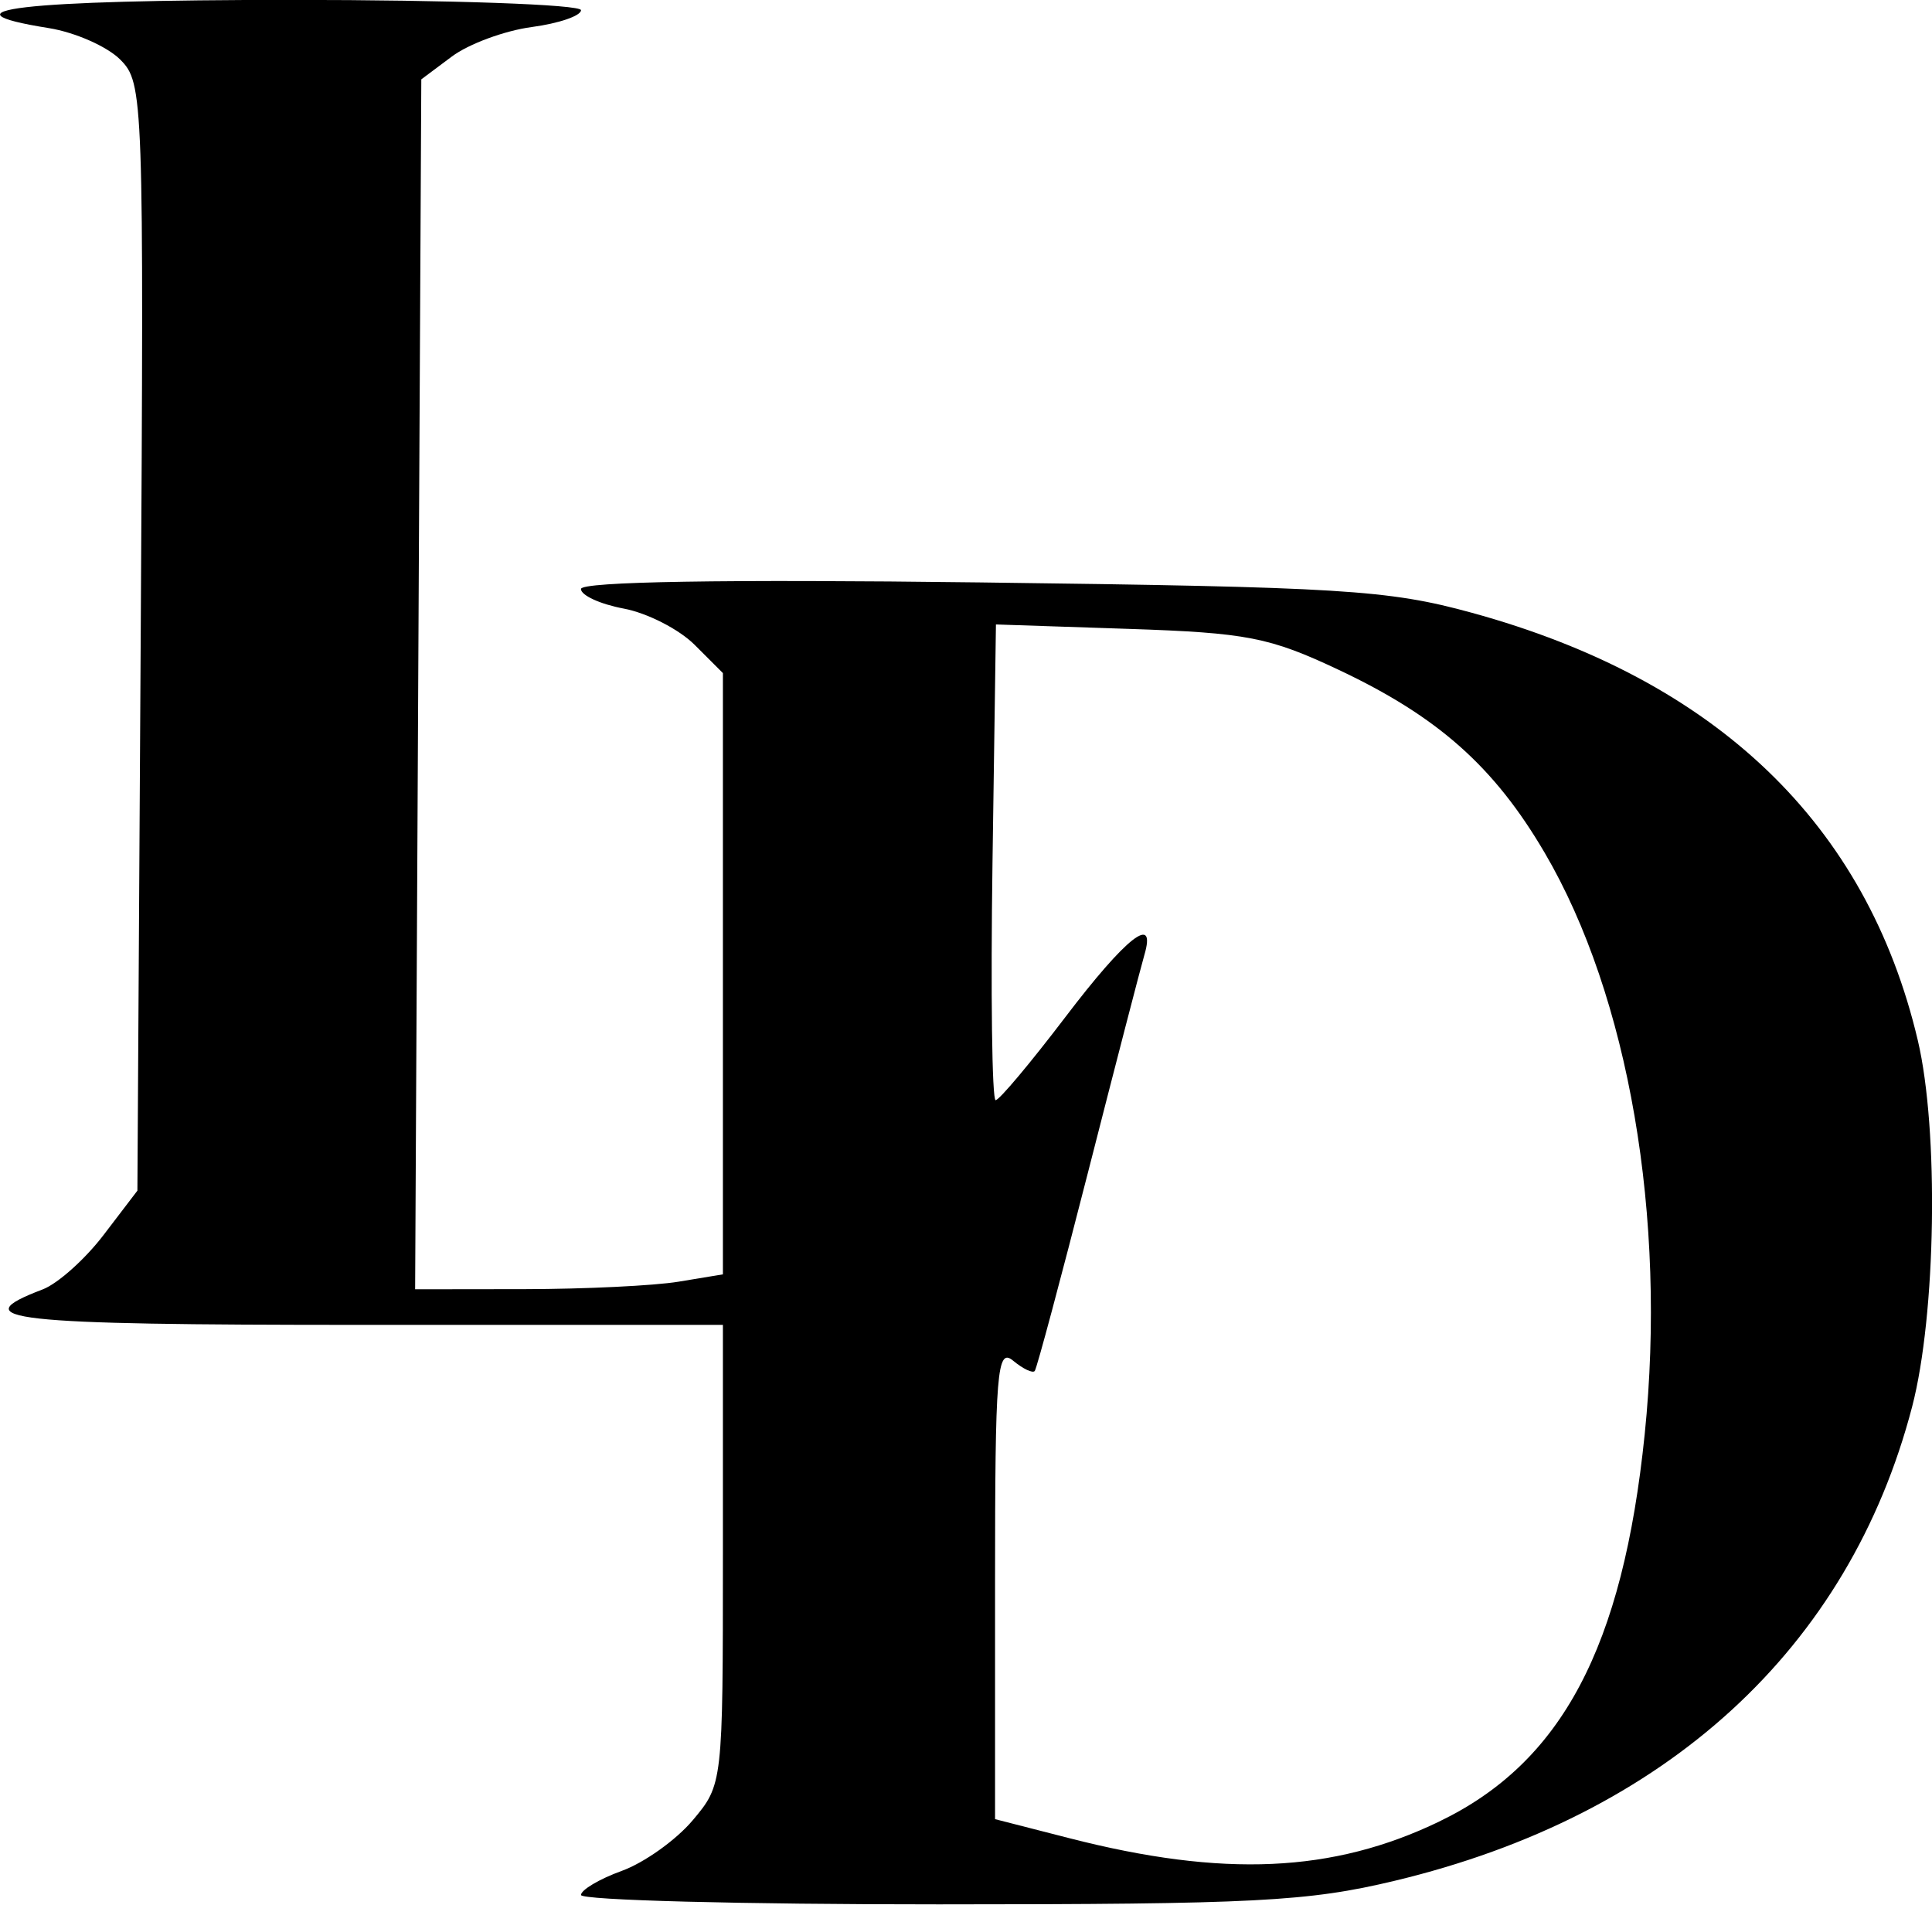
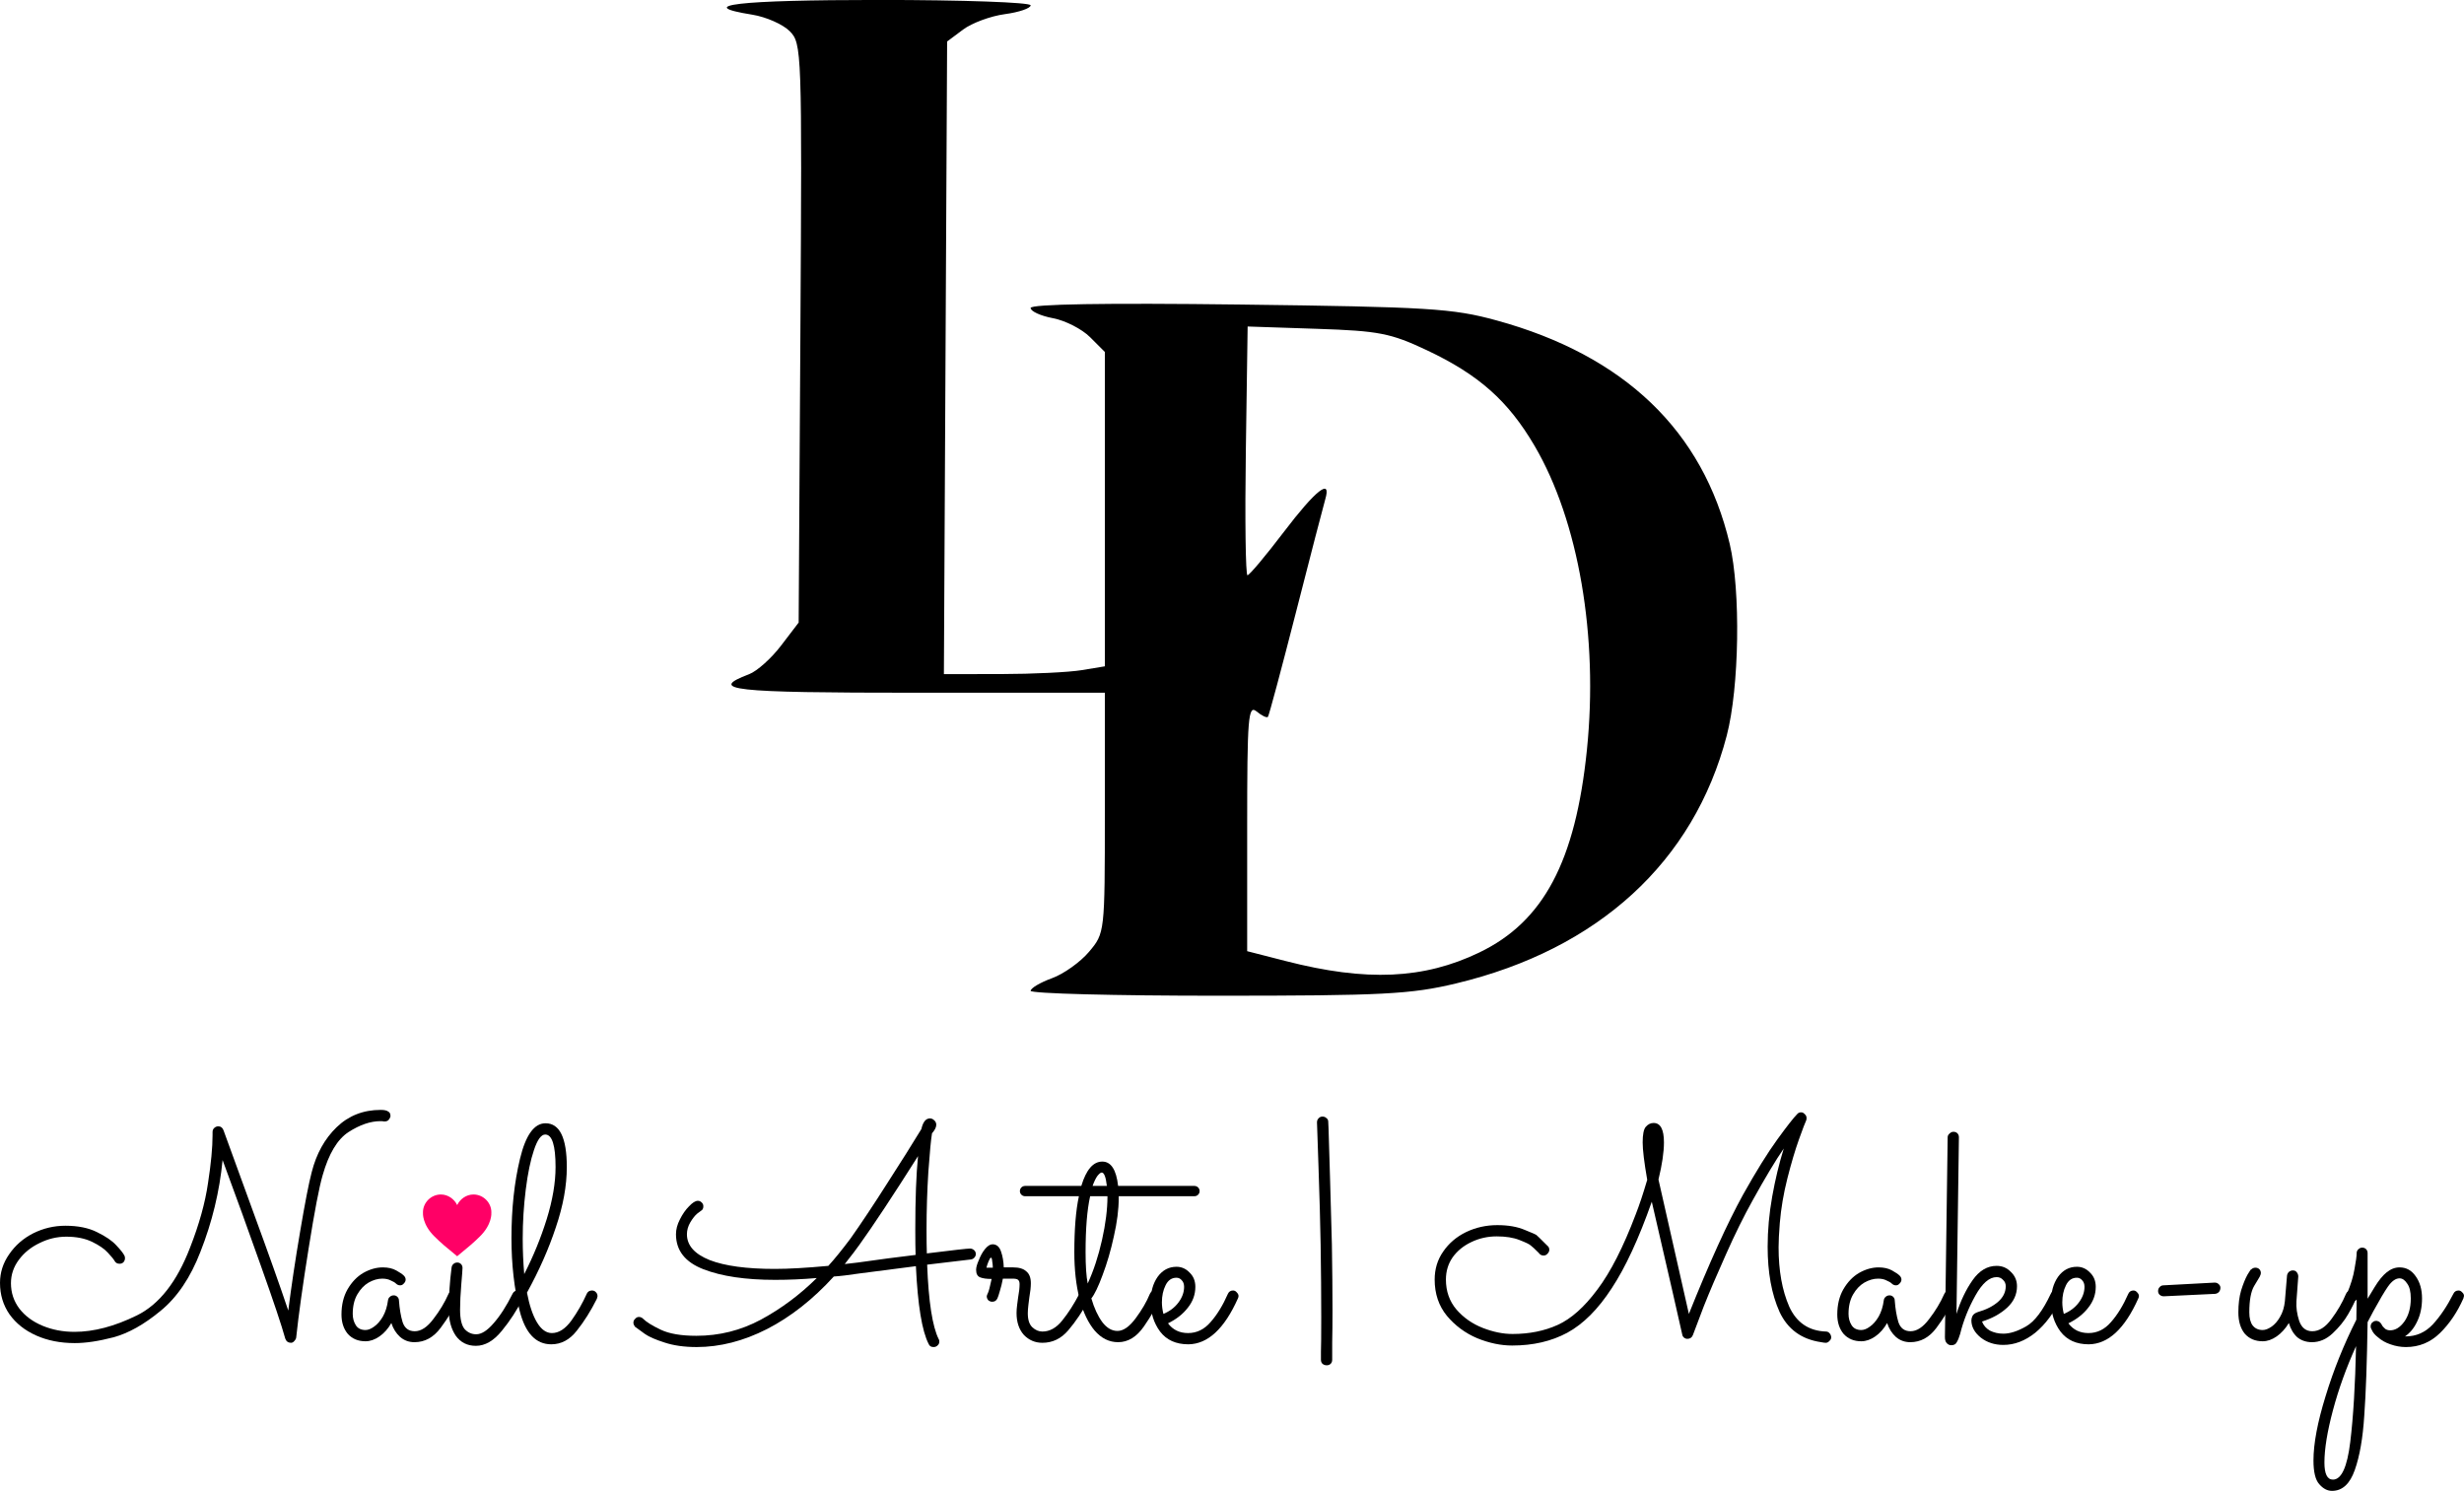
- <svg xmlns="http://www.w3.org/2000/svg" width="43.213mm" height="42.596mm" viewBox="0 0 43.213 42.596" version="1.1" id="svg5">
-   <defs id="defs2" />
-   <g id="layer1" transform="translate(-77.31676,-96.38323)">
-     <path style="fill:#000000;stroke-width:0.265" d="m 90.311,138.77 c 0,-0.116 0.411,-0.36 0.913,-0.542 0.502,-0.182 1.216,-0.691 1.587,-1.132 0.672,-0.799 0.675,-0.818 0.675,-5.941 v -5.139 h -8.085 c -7.916,0 -8.921,-0.112 -7.128,-0.794 0.335,-0.128 0.949,-0.676 1.363,-1.22 l 0.754,-0.988 0.074,-12.383 c 0.072,-12.11 0.062,-12.394 -0.459,-12.916 -0.293,-0.293 -1.011,-0.609 -1.595,-0.703 -2.541,-0.406 -0.609,-0.631 5.42,-0.631 3.565,0 6.482,0.103 6.482,0.23 0,0.126 -0.496,0.296 -1.102,0.377 -0.606,0.081 -1.41,0.378 -1.786,0.659 l -0.684,0.511 -0.069,13.531 -0.069,13.531 2.45,-0.003 c 1.347,-0.002 2.896,-0.077 3.442,-0.167 l 0.992,-0.164 v -6.724 -6.724 l -0.632,-0.632 c -0.348,-0.348 -1.062,-0.713 -1.587,-0.811 -0.526,-0.099 -0.956,-0.296 -0.956,-0.438 0,-0.166 3.204,-0.219 8.93,-0.147 8.093,0.102 9.123,0.165 10.994,0.678 5.469,1.499 8.836,4.726 9.977,9.563 0.474,2.01 0.41,6.138 -0.127,8.197 -1.41,5.404 -5.492,9.144 -11.57,10.601 -1.941,0.465 -3.126,0.527 -10.2,0.528 -4.402,0.001 -8.004,-0.093 -8.004,-0.21 z m 19.197,-1.646 c 2.741,-1.319 4.108,-3.896 4.596,-8.665 0.495,-4.841 -0.356,-9.793 -2.236,-13 -1.131,-1.93 -2.39,-3.048 -4.611,-4.095 -1.547,-0.729 -2.049,-0.827 -4.698,-0.915 l -2.966,-0.099 -0.077,5.32 c -0.042,2.926 -0.011,5.32 0.07,5.32 0.081,-1.5e-4 0.78,-0.834 1.555,-1.852 1.368,-1.8 2.049,-2.334 1.77,-1.389 -0.075,0.255 -0.639,2.428 -1.252,4.829 -0.614,2.401 -1.152,4.412 -1.198,4.469 -0.045,0.057 -0.263,-0.047 -0.485,-0.231 -0.359,-0.298 -0.403,0.246 -0.403,4.96 v 5.295 l 1.654,0.424 c 3.452,0.886 5.901,0.776 8.283,-0.371 z" id="path1044" />
+ <svg xmlns="http://www.w3.org/2000/svg" width="105.386mm" height="63.774mm" viewBox="0 0 105.386 63.774" version="1.1" id="svg5">
+   <defs id="defs2">
+     <rect x="-144.981" y="177.201" width="423.932" height="140.111" id="rect2562" />
+   </defs>
+   <g id="layer1" transform="translate(-41.86821,-96.38323)">
+     <path style="fill:#000000;stroke-width:0.265" d="m 85.948,138.77 c 0,-0.116 0.411,-0.36 0.913,-0.542 0.502,-0.182 1.216,-0.691 1.587,-1.132 0.672,-0.799 0.675,-0.818 0.675,-5.941 v -5.139 H 81.038 c -7.916,0 -8.921,-0.112 -7.128,-0.794 0.335,-0.128 0.949,-0.676 1.363,-1.22 l 0.754,-0.988 0.074,-12.383 c 0.072,-12.11 0.062,-12.394 -0.459,-12.916 -0.293,-0.293 -1.011,-0.609 -1.595,-0.703 -2.541,-0.406 -0.609,-0.631 5.42,-0.631 3.565,0 6.482,0.103 6.482,0.23 0,0.126 -0.496,0.296 -1.102,0.377 -0.606,0.081 -1.41,0.378 -1.786,0.659 l -0.684,0.511 -0.069,13.531 -0.069,13.531 2.45,-0.003 c 1.347,-0.002 2.896,-0.077 3.442,-0.167 l 0.992,-0.164 v -6.724 -6.724 l -0.632,-0.632 c -0.348,-0.348 -1.062,-0.713 -1.587,-0.811 -0.526,-0.099 -0.956,-0.296 -0.956,-0.438 0,-0.166 3.204,-0.219 8.93,-0.147 8.093,0.102 9.123,0.165 10.994,0.678 5.469,1.499 8.836,4.726 9.977,9.563 0.474,2.01 0.41,6.138 -0.127,8.197 -1.41,5.404 -5.492,9.144 -11.57,10.601 -1.941,0.465 -3.126,0.527 -10.2,0.528 -4.402,0.001 -8.004,-0.093 -8.004,-0.21 z m 19.197,-1.646 c 2.741,-1.319 4.108,-3.896 4.596,-8.665 0.495,-4.841 -0.356,-9.793 -2.236,-13 -1.131,-1.93 -2.39,-3.048 -4.611,-4.095 -1.547,-0.729 -2.049,-0.827 -4.698,-0.915 l -2.966,-0.099 -0.077,5.32 c -0.042,2.926 -0.011,5.32 0.07,5.32 0.081,-1.5e-4 0.78,-0.834 1.555,-1.852 1.368,-1.8 2.049,-2.334 1.77,-1.389 -0.075,0.255 -0.639,2.428 -1.252,4.829 -0.614,2.401 -1.152,4.412 -1.198,4.469 -0.045,0.057 -0.263,-0.047 -0.485,-0.231 -0.359,-0.298 -0.403,0.246 -0.403,4.96 v 5.295 l 1.654,0.424 c 3.452,0.886 5.901,0.776 8.283,-0.371 z" id="path1044" />
+     <g aria-label="Nail Arte | Make-up" transform="matrix(0.325145,0,0,0.325145,88.81279,84.56979)" id="text2560" style="font-size:40px;line-height:1.25;white-space:pre;shape-inside:url(#rect2562)">
+       <path d="m -93.02,183.232 q -0.08,0.28 -0.28,0.48 -0.2,0.16 -0.48,0.16 0,0 -0.12,0 -0.08,-0.04 -0.44,-0.04 -1.96,0 -4.2,1.44 -2.2,1.44 -3.4,5.68 -0.68,2.32 -1.84,9.6 -1.16,7.24 -1.64,11.76 -0.04,0.24 -0.24,0.44 -0.2,0.24 -0.44,0.24 -0.56,0 -0.76,-0.56 -0.68,-2.48 -3.2,-9.56 -2.52,-7.12 -5.04,-13.92 -0.6,6.2 -2.92,12.08 -1.96,5.08 -5.24,7.76 -3.24,2.68 -6.2,3.48 -2.92,0.76 -5.08,0.76 -2.84,0 -5.08,-1 -2.24,-1 -3.52,-2.8 -1.24,-1.8 -1.24,-4.12 0,-2.04 1.2,-3.76 1.2,-1.76 3.16,-2.76 2,-1 4.24,-1 2.48,0 4.16,0.84 1.72,0.84 2.52,1.72 0.84,0.88 1.08,1.36 0.08,0.12 0.08,0.36 0,0.28 -0.2,0.52 -0.2,0.2 -0.52,0.2 -0.44,0 -0.64,-0.36 -0.2,-0.36 -0.88,-1.08 -0.68,-0.76 -2.08,-1.44 -1.4,-0.68 -3.4,-0.68 -1.84,0 -3.52,0.84 -1.68,0.8 -2.72,2.2 -1.04,1.4 -1.04,3.08 0,1.88 1.12,3.36 1.12,1.44 3.04,2.24 1.92,0.8 4.2,0.8 3.8,0 8.2,-2.16 4.4,-2.16 7,-8.92 1.8,-4.6 2.36,-8.48 0.6,-3.88 0.6,-6.32 v -0.4 q 0,-0.32 0.2,-0.52 0.24,-0.24 0.56,-0.24 0.48,0 0.68,0.52 1.08,2.92 3.96,10.88 2.92,7.96 4.56,12.84 0.6,-4.76 1.56,-10.4 0.96,-5.68 1.52,-7.8 0.92,-3.64 3.28,-5.92 2.36,-2.28 5.8,-2.28 0.68,0 0.96,0.2 0.32,0.16 0.32,0.56 z" style="font-family:Sacramento;-inkscape-font-specification:Sacramento" id="path7741" />
+       <path d="m -84.021,207.152 q -1,2 -2.4,3.88 -1.4,1.88 -3.44,1.88 -1.08,0 -1.88,-0.68 -0.8,-0.72 -1.16,-1.84 -0.64,1.12 -1.56,1.76 -0.92,0.64 -1.84,0.64 -1.44,0 -2.32,-0.96 -0.84,-1 -0.84,-2.56 0,-1.92 0.8,-3.32 0.84,-1.44 2.08,-2.16 1.28,-0.72 2.56,-0.72 1.04,0 1.76,0.4 0.72,0.4 1,0.68 0.24,0.24 0.24,0.52 0,0.28 -0.24,0.52 -0.2,0.24 -0.48,0.24 -0.32,0 -0.56,-0.24 -0.2,-0.2 -0.68,-0.4 -0.44,-0.24 -1.12,-0.24 -0.88,0 -1.8,0.52 -0.88,0.52 -1.48,1.56 -0.6,1.04 -0.6,2.56 0,0.84 0.4,1.48 0.4,0.64 1.28,0.64 0.52,0 1.12,-0.44 0.64,-0.44 1.16,-1.32 0.52,-0.92 0.68,-2.16 0.04,-0.28 0.24,-0.44 0.2,-0.2 0.52,-0.2 0.28,0 0.48,0.2 0.2,0.2 0.2,0.48 0.12,1.64 0.48,2.84 0.4,1.2 1.6,1.2 1.24,0 2.44,-1.6 1.24,-1.6 2,-3.32 0.2,-0.44 0.68,-0.44 0.32,0 0.52,0.24 0.2,0.24 0.2,0.52 0,0.16 -0.04,0.28 z" style="font-family:Sacramento;-inkscape-font-specification:Sacramento" id="path7743" />
+       <path d="m -82.181,197.272 q 0,0.72 -0.52,1.24 -0.52,0.52 -1.24,0.52 -0.76,0 -1.28,-0.52 -0.52,-0.52 -0.52,-1.24 0,-0.76 0.52,-1.28 0.52,-0.52 1.28,-0.52 0.72,0 1.24,0.52 0.52,0.52 0.52,1.28 z m -1.08,0 q 0,-0.28 -0.2,-0.48 -0.2,-0.2 -0.48,-0.2 -0.28,0 -0.48,0.2 -0.2,0.16 -0.2,0.48 0,0.28 0.2,0.48 0.2,0.16 0.48,0.16 0.28,0 0.48,-0.16 0.2,-0.2 0.2,-0.48 z m -2.08,11.44 q 0,-2.84 0.36,-5.6 0.04,-0.32 0.24,-0.48 0.2,-0.2 0.52,-0.2 0.28,0 0.48,0.2 0.2,0.2 0.2,0.52 0,0.28 -0.16,2.16 -0.16,1.88 -0.16,3.32 0,1.84 0.6,2.56 0.64,0.68 1.52,0.68 1.04,0 2.28,-1.44 1.28,-1.44 2.52,-3.92 0.2,-0.4 0.68,-0.4 0.28,0 0.48,0.24 0.24,0.24 0.24,0.48 0,0.12 -0.08,0.36 -1.12,2.24 -2.76,4.24 -1.6,1.96 -3.4,1.96 -1.68,0 -2.64,-1.32 -0.92,-1.36 -0.92,-3.36 z" style="font-family:Sacramento;-inkscape-font-specification:Sacramento" id="path7745" />
+       <path d="m -65.861,207.192 q -1.2,2.4 -2.64,4.2 -1.4,1.8 -3.36,1.8 -3.04,0 -4.16,-4.4 -1.08,-4.4 -1.08,-9.56 0,-5.8 1.12,-10.44 1.12,-4.68 3.36,-4.68 2.8,0 2.8,5.76 0,3.68 -1.44,7.92 -1.4,4.24 -3.8,8.6 0.48,2.52 1.32,3.92 0.84,1.4 1.96,1.4 1.36,0 2.56,-1.64 1.2,-1.68 2.04,-3.56 0.2,-0.4 0.68,-0.4 0.32,0 0.52,0.24 0.2,0.2 0.2,0.52 z m -9.76,-7.88 q 0,2.32 0.2,4.64 1.8,-3.52 2.96,-7.24 1.16,-3.76 1.16,-6.84 0,-4.28 -1.36,-4.28 -0.8,0 -1.48,2.04 -0.68,2 -1.08,5.2 -0.4,3.2 -0.4,6.48 z" style="font-family:Sacramento;-inkscape-font-specification:Sacramento" id="path7747" />
+       <path d="m -20.901,212.512 q 0.08,0.08 0.08,0.32 0,0.32 -0.24,0.52 -0.2,0.2 -0.52,0.2 -0.48,0 -0.64,-0.4 -1.32,-2.56 -1.68,-10.24 l -7.44,0.96 q -2.12,0.32 -3.36,0.4 -4.12,4.52 -8.8,6.92 -4.64,2.36 -9.24,2.36 -2.44,0 -4.24,-0.6 -1.76,-0.56 -2.56,-1.12 -0.84,-0.6 -1.32,-0.96 -0.2,-0.28 -0.2,-0.52 0,-0.32 0.24,-0.52 0.2,-0.24 0.48,-0.24 0.32,0 0.56,0.24 0.64,0.64 2.32,1.44 1.68,0.8 4.68,0.8 4.52,0 8.48,-2.12 4,-2.16 7.36,-5.48 -2.76,0.24 -5.48,0.24 -5.84,0 -9.44,-1.4 -3.6,-1.4 -3.6,-4.6 0,-0.96 0.52,-1.96 0.52,-1.04 1.2,-1.72 0.68,-0.72 1.16,-0.72 0.28,0 0.48,0.2 0.24,0.2 0.24,0.52 0,0.44 -0.32,0.6 0,0 -0.48,0.36 -0.44,0.36 -0.92,1.16 -0.44,0.76 -0.44,1.56 0,2.2 3,3.4 3,1.16 8.56,1.16 2.72,0 7.04,-0.4 1.24,-1.36 2.92,-3.6 2.2,-3.12 4.84,-7.28 2.68,-4.16 4.48,-7.12 0.32,-1.4 1.12,-1.4 0.32,0 0.56,0.24 0.28,0.24 0.28,0.6 0,0.48 -0.56,1.12 -0.2,1.16 -0.48,5.04 -0.24,3.84 -0.24,7.6 0,2.12 0.04,3.16 5.16,-0.64 5.68,-0.64 0.28,0 0.52,0.2 0.24,0.2 0.24,0.52 0,0.28 -0.2,0.48 -0.16,0.2 -0.48,0.24 l -5.72,0.68 q 0.28,7.32 1.52,9.8 z m -10.64,-10.08 q 4.2,-0.6 7.6,-1 -0.04,-1.12 -0.04,-3.4 0,-5.96 0.36,-9.6 -4.96,7.84 -7.72,11.68 -0.56,0.8 -1.92,2.52 0.48,-0.04 1.72,-0.2 z" style="font-family:Sacramento;-inkscape-font-specification:Sacramento" id="path7749" />
+       <path d="m -12.461,204.552 q -0.16,0.88 -0.4,1.64 -0.2,0.72 -0.32,0.96 -0.2,0.44 -0.68,0.44 -0.28,0 -0.52,-0.2 -0.2,-0.24 -0.2,-0.52 0,-0.12 0.16,-0.44 0.16,-0.32 0.48,-1.84 -0.96,0 -1.48,-0.2 -0.56,-0.2 -0.56,-1 0,-0.48 0.36,-1.28 0.32,-0.84 0.8,-1.44 0.52,-0.64 1,-0.64 0.8,0 1.12,0.96 0.32,0.92 0.36,2.08 h 1.24 q 1.16,0 1.72,0.52 0.6,0.48 0.6,1.56 0,0.76 -0.2,1.88 -0.04,0.28 -0.12,0.96 -0.08,0.64 -0.08,1.12 0,1.28 0.6,1.84 0.6,0.56 1.32,0.56 1.44,0 2.6,-1.44 1.2,-1.48 2.28,-3.56 0.08,-0.16 0.24,-0.28 0.2,-0.12 0.4,-0.12 0.32,0 0.52,0.24 0.24,0.2 0.24,0.48 0,0.12 -0.08,0.36 -1.36,2.48 -2.8,4.16 -1.4,1.64 -3.4,1.64 -1.44,0 -2.44,-1.04 -0.96,-1.08 -0.96,-2.88 0,-0.48 0.08,-1.08 0.08,-0.64 0.12,-0.92 0.2,-1.08 0.2,-1.8 0,-0.4 -0.2,-0.56 -0.16,-0.16 -0.72,-0.16 z m -1.32,-1.44 q 0,-0.36 -0.08,-0.84 -0.04,-0.48 -0.16,-0.48 -0.12,0 -0.32,0.48 -0.2,0.48 -0.28,0.84 z" style="font-family:Sacramento;-inkscape-font-specification:Sacramento" id="path7751" />
+       <path d="m 13.419,193.032 q 0,0.28 -0.2,0.48 -0.2,0.2 -0.52,0.2 H 2.779 v 0.24 q 0,2.24 -0.64,5.04 -0.6,2.76 -1.48,5.08 -0.84,2.28 -1.48,3.08 0.56,1.92 1.44,3.12 0.88,1.16 2,1.16 1.16,0 2.4,-1.68 1.24,-1.68 1.84,-3.16 0.2,-0.48 0.68,-0.48 0.32,0 0.52,0.24 0.24,0.2 0.24,0.48 0,0.12 -0.08,0.28 -0.68,1.64 -2.12,3.72 -1.44,2.08 -3.4,2.08 -1.76,0 -3.08,-1.52 -1.28,-1.52 -2,-4.2 -0.68,-2.68 -0.68,-6.12 0,-4.56 0.6,-7.36 h -7.04 q -0.32,0 -0.52,-0.2 -0.2,-0.2 -0.2,-0.48 0,-0.28 0.2,-0.48 0.2,-0.2 0.52,-0.2 h 7.36 q 0.96,-3.2 2.76,-3.2 1.72,0 2.08,3.2 h 10 q 0.32,0 0.52,0.2 0.2,0.2 0.2,0.48 z m -12.88,-2.44 q -0.2,0 -0.56,0.44 -0.32,0.44 -0.64,1.32 H 1.219 q -0.2,-1.76 -0.68,-1.76 z m -1.84,14.6 q 1.16,-2.52 1.88,-5.72 0.72,-3.2 0.72,-5.76 h -2.28 q -0.6,2.68 -0.6,7.36 0,2.72 0.28,4.12 z" style="font-family:Sacramento;-inkscape-font-specification:Sacramento" id="path7753" />
+       <path d="m 9.259,210.432 q 0.96,1.28 2.64,1.28 1.72,0 2.96,-1.44 1.28,-1.44 2.28,-3.72 0.2,-0.44 0.68,-0.44 0.28,0 0.48,0.24 0.24,0.24 0.24,0.48 0,0.16 -0.08,0.32 -2.68,6 -6.52,6.04 -2.44,0 -3.72,-1.68 -1.24,-1.68 -1.24,-3.92 0,-1.96 0.92,-3.28 0.96,-1.32 2.48,-1.32 1,0 1.72,0.76 0.76,0.72 0.76,1.88 0,1.52 -1,2.76 -0.96,1.24 -2.6,2.04 z m -0.6,-1.24 q 1.24,-0.52 1.96,-1.48 0.76,-1 0.76,-2.08 0,-0.56 -0.32,-0.88 -0.28,-0.32 -0.68,-0.32 -0.96,0 -1.44,1 -0.48,0.96 -0.48,2.24 0,0.72 0.2,1.52 z" style="font-family:Sacramento;-inkscape-font-specification:Sacramento" id="path7755" />
+       <path d="m 30.859,215.232 q 0,0.32 -0.2,0.52 -0.2,0.2 -0.52,0.2 -0.32,0 -0.56,-0.2 -0.2,-0.2 -0.2,-0.52 0,-0.04 0,-1.04 0.04,-0.96 0.04,-4.6 0,-4.28 -0.08,-9.48 -0.08,-4.52 -0.28,-10.24 -0.2,-5.72 -0.2,-5.88 0,-0.32 0.2,-0.52 0.2,-0.24 0.52,-0.24 0.32,0 0.52,0.2 0.24,0.16 0.24,0.48 l 0.04,0.88 q 0.04,1.24 0.2,6.64 0.16,5.36 0.24,8.64 0.08,4.8 0.08,8.68 0,2.48 -0.04,4.2 0,1.76 0,2.28 z" style="font-family:Sacramento;-inkscape-font-specification:Sacramento" id="path7757" />
+       <path d="m 90.259,187.432 q -1.6,2.32 -4.08,6.8 -1.76,3.16 -3.52,7.12 -1.76,3.92 -2.92,6.84 -1.12,2.92 -1.44,3.8 -0.2,0.48 -0.72,0.48 -0.24,0 -0.44,-0.16 -0.2,-0.16 -0.24,-0.44 l -1.28,-5.64 -2.72,-11.8 q -2.56,7.28 -5.28,11.4 -2.68,4.12 -5.84,5.84 -3.12,1.68 -7.24,1.68 -2.24,0 -4.6,-0.96 -2.36,-1 -4,-2.96 -1.6,-1.96 -1.6,-4.76 0,-2.08 1.12,-3.68 1.12,-1.64 3,-2.56 1.92,-0.92 4.12,-0.92 2.16,0 3.64,0.64 1.48,0.6 1.48,0.64 0.04,0 1.6,1.56 0.12,0.16 0.12,0.4 0,0.28 -0.24,0.52 -0.2,0.24 -0.52,0.24 -0.4,0 -0.64,-0.36 -0.76,-0.76 -1.04,-0.96 -0.24,-0.24 -1.48,-0.72 -1.2,-0.48 -3,-0.48 -1.8,0 -3.36,0.76 -1.52,0.72 -2.44,2 -0.88,1.28 -0.88,2.92 0,2.32 1.4,3.96 1.4,1.6 3.44,2.4 2.04,0.8 3.92,0.8 3.32,0 5.96,-1.2 2.64,-1.2 5.2,-4.64 2.6,-3.44 5.04,-9.88 0.72,-1.84 1.52,-4.56 -0.6,-3.44 -0.6,-4.92 0,-1.56 0.4,-2.04 0.44,-0.52 1.04,-0.52 1.36,0 1.36,2.56 0,1.92 -0.72,4.88 l 4,17.68 q 4,-10 7.12,-15.68 2.6,-4.64 4.52,-7.28 1.92,-2.64 2.6,-3.32 0.2,-0.24 0.52,-0.24 0.28,0 0.48,0.24 0.24,0.2 0.24,0.52 0,0.16 -0.04,0.28 -0.2,0.4 -0.96,2.52 -0.76,2.12 -1.52,5.12 -0.76,3 -1,5.88 -0.16,2 -0.16,3.2 0,4.6 1.4,7.8 1.44,3.16 4.84,3.28 0.28,0 0.48,0.24 0.2,0.24 0.2,0.52 0,0.28 -0.24,0.48 -0.2,0.24 -0.48,0.24 -0.2,0 -0.6,-0.08 -3.88,-0.56 -5.48,-4 -1.56,-3.48 -1.56,-8.56 0,-3.24 0.6,-6.6 0.6,-3.36 1.52,-6.32 z" style="font-family:Sacramento;-inkscape-font-specification:Sacramento" id="path7759" />
+       <path d="m 112.739,207.152 q -1,2 -2.4,3.88 -1.4,1.88 -3.44,1.88 -1.08,0 -1.88,-0.68 -0.8,-0.72 -1.16,-1.84 -0.64,1.12 -1.56,1.76 -0.92,0.64 -1.84,0.64 -1.44,0 -2.32,-0.96 -0.84,-1 -0.84,-2.56 0,-1.92 0.8,-3.32 0.84,-1.44 2.08,-2.16 1.28,-0.72 2.56,-0.72 1.04,0 1.76,0.4 0.72,0.4 1,0.68 0.24,0.24 0.24,0.52 0,0.28 -0.24,0.52 -0.2,0.24 -0.48,0.24 -0.32,0 -0.56,-0.24 -0.2,-0.2 -0.68,-0.4 -0.44,-0.24 -1.12,-0.24 -0.88,0 -1.8,0.52 -0.88,0.52 -1.48,1.56 -0.6,1.04 -0.6,2.56 0,0.84 0.4,1.48 0.4,0.64 1.28,0.64 0.52,0 1.12,-0.44 0.64,-0.44 1.16,-1.32 0.52,-0.92 0.68,-2.16 0.04,-0.28 0.24,-0.44 0.2,-0.2 0.52,-0.2 0.28,0 0.48,0.2 0.2,0.2 0.2,0.48 0.12,1.64 0.48,2.84 0.4,1.2 1.6,1.2 1.24,0 2.44,-1.6 1.24,-1.6 2,-3.32 0.2,-0.44 0.68,-0.44 0.32,0 0.52,0.24 0.2,0.24 0.2,0.52 0,0.16 -0.04,0.28 z" style="font-family:Sacramento;-inkscape-font-specification:Sacramento" id="path7761" />
+       <path d="m 116.339,210.192 q 0.28,0.76 1.04,1.2 0.8,0.4 1.76,0.4 1.32,0 3,-0.96 1.68,-0.96 3.24,-4.28 0.2,-0.44 0.64,-0.44 0.32,0 0.52,0.24 0.24,0.2 0.24,0.48 0,0.16 -0.08,0.32 -1.36,2.88 -3.36,4.52 -2,1.6 -4.2,1.6 -1.72,0 -2.96,-0.96 -1.24,-1 -1.24,-2.28 0,-0.28 0.16,-0.6 0.2,-0.32 0.68,-0.48 1.68,-0.48 2.68,-1.36 1,-0.88 1,-2.04 0,-0.52 -0.36,-0.84 -0.32,-0.36 -0.84,-0.36 -1.44,0 -2.8,2.44 -1.36,2.44 -2,5.04 -0.2,0.68 -0.44,1.08 -0.2,0.4 -0.72,0.4 -0.36,0 -0.6,-0.28 -0.24,-0.24 -0.24,-0.8 l 0.36,-26.28 q 0,-0.28 0.24,-0.48 0.24,-0.24 0.52,-0.24 0.32,0 0.52,0.2 0.2,0.2 0.2,0.52 l -0.32,23.24 q 0.8,-2.56 2.12,-4.44 1.32,-1.88 3.16,-1.88 1.12,0 1.88,0.8 0.8,0.76 0.8,1.88 0,1.64 -1.32,2.84 -1.32,1.2 -3.28,1.8 z" style="font-family:Sacramento;-inkscape-font-specification:Sacramento" id="path7763" />
+       <path d="m 127.699,210.432 q 0.96,1.28 2.64,1.28 1.72,0 2.96,-1.44 1.28,-1.44 2.28,-3.72 0.2,-0.44 0.68,-0.44 0.28,0 0.48,0.24 0.24,0.24 0.24,0.48 0,0.16 -0.08,0.32 -2.68,6 -6.52,6.04 -2.44,0 -3.72,-1.68 -1.24,-1.68 -1.24,-3.92 0,-1.96 0.92,-3.28 0.96,-1.32 2.48,-1.32 1,0 1.72,0.76 0.76,0.72 0.76,1.88 0,1.52 -1,2.76 -0.96,1.24 -2.6,2.04 z m -0.6,-1.24 q 1.24,-0.52 1.96,-1.48 0.76,-1 0.76,-2.08 0,-0.56 -0.32,-0.88 -0.28,-0.32 -0.68,-0.32 -0.96,0 -1.44,1 -0.48,0.96 -0.48,2.24 0,0.72 0.2,1.52 z" style="font-family:Sacramento;-inkscape-font-specification:Sacramento" id="path7765" />
+       <path d="m 147.699,205.752 q 0,0.32 -0.2,0.56 -0.2,0.2 -0.48,0.24 l -6.72,0.32 h -0.08 q -0.28,0 -0.52,-0.2 -0.2,-0.2 -0.2,-0.48 0,-0.32 0.2,-0.52 0.2,-0.24 0.52,-0.24 l 6.72,-0.36 q 0.32,0 0.52,0.2 0.24,0.2 0.24,0.48 z" style="font-family:Sacramento;-inkscape-font-specification:Sacramento" id="path7767" />
+       <path d="m 156.699,210.392 q -0.68,1.12 -1.6,1.76 -0.92,0.64 -1.84,0.64 -1.48,0 -2.36,-1 -0.84,-1.04 -0.84,-2.8 0,-1.64 0.36,-2.88 0.4,-1.28 0.84,-2.08 0.48,-0.8 0.48,-0.68 0.24,-0.24 0.56,-0.24 0.32,0 0.52,0.2 0.2,0.2 0.2,0.52 0,0.16 -0.16,0.48 -0.04,0.08 -0.72,1.2 -0.64,1.08 -0.64,3.48 0,1.12 0.44,1.72 0.48,0.6 1.32,0.6 0.52,0 1.16,-0.44 0.64,-0.44 1.12,-1.28 0.52,-0.88 0.64,-2.08 l 0.28,-3.36 q 0.04,-0.28 0.24,-0.48 0.24,-0.2 0.52,-0.2 0.36,0 0.52,0.24 0.2,0.24 0.2,0.56 l -0.24,3.24 q -0.08,1.24 0.36,2.6 0.48,1.36 1.72,1.36 1.36,0 2.52,-1.6 1.2,-1.6 1.92,-3.32 0.2,-0.44 0.64,-0.44 0.32,0 0.52,0.24 0.24,0.2 0.24,0.48 0,0.08 -0.08,0.32 -0.28,0.76 -1.04,2.08 -0.76,1.32 -2.04,2.52 -1.24,1.16 -2.72,1.16 -1.12,0 -1.92,-0.64 -0.76,-0.68 -1.12,-1.88 z" style="font-family:Sacramento;-inkscape-font-specification:Sacramento" id="path7769" />
+       <path d="m 174.219,207.152 q 0,1.72 -0.64,3.04 -0.6,1.28 -1.6,1.96 h 0.08 q 2.08,0 3.56,-1.56 1.48,-1.6 2.72,-4.04 0.2,-0.44 0.68,-0.44 0.28,0 0.48,0.24 0.24,0.2 0.24,0.48 0,0.08 -0.08,0.32 -1.2,2.72 -3.08,4.56 -1.88,1.84 -4.48,1.84 -1.04,0 -2.04,-0.36 -0.96,-0.32 -1.68,-0.96 -0.56,-0.44 -0.76,-0.92 l -0.04,-0.08 q -0.12,-0.2 -0.12,-0.36 0,-0.32 0.16,-0.48 0,-0.08 0.08,-0.08 0.2,-0.2 0.44,-0.2 h 0.04 0.16 l 0.04,0.04 q 0.08,0 0.12,0.04 h 0.04 q 0.2,0.12 0.32,0.32 0.04,0.08 0.16,0.28 0.16,0.2 0.4,0.4 0.28,0.16 0.6,0.16 1.04,0 1.88,-1.16 0.84,-1.2 0.84,-3.04 0,-1.32 -0.48,-1.96 -0.44,-0.68 -1,-0.68 -0.76,0 -1.52,1.08 -0.72,1.04 -1.92,3.24 l -0.76,1.44 q -0.12,7.96 -0.44,12.32 -0.28,4.4 -1.24,7.12 -0.96,2.76 -3,2.76 -0.92,0 -1.68,-0.88 -0.76,-0.84 -0.76,-3.12 0,-3.32 1.6,-8.48 1.56,-5.12 4.04,-10.04 l 0.04,-2.64 q -0.28,0.28 -0.6,0.28 -0.32,0 -0.52,-0.24 -0.2,-0.24 -0.2,-0.52 0,-0.16 0.04,-0.28 0.76,-1.8 1,-3.28 0.28,-1.48 0.28,-2.08 0,-0.28 0.2,-0.48 0.24,-0.24 0.52,-0.24 0.32,0 0.52,0.2 0.2,0.2 0.2,0.52 v 6 q 0.16,-0.24 0.92,-1.52 0.8,-1.32 1.6,-1.96 0.8,-0.64 1.68,-0.64 1.32,0 2.12,1.16 0.84,1.16 0.84,2.92 z m -8.68,6.28 q -1.92,4.24 -3.04,8.44 -1.12,4.2 -1.12,6.88 0,2.24 1.12,2.24 1.68,0 2.28,-4.96 0.6,-4.92 0.76,-12.6 z" style="font-family:Sacramento;-inkscape-font-specification:Sacramento" id="path7771" />
+     </g>
+     <path style="fill:#ff0066;stroke-width:0.006" d="m 62.884,148.268 h -9e-5 c 4.28e-4,-0.01 8.13e-4,-0.02 8.13e-4,-0.03 0,-0.407 -0.343,-0.759 -0.766,-0.759 -0.309,0 -0.576,0.199 -0.697,0.453 h -1.57e-4 c -0.121,-0.254 -0.387,-0.453 -0.697,-0.453 -0.423,0 -0.766,0.352 -0.766,0.759 0,0.01 3.67e-4,0.02 8.13e-4,0.03 h -1.13e-4 c 0,0 -0.043,0.483 0.494,1.01 0.244,0.245 0.518,0.478 0.968,0.843 0.45,-0.366 0.723,-0.598 0.968,-0.843 0.538,-0.527 0.494,-1.01 0.494,-1.01 z" id="path7436" />
  </g>
</svg>
